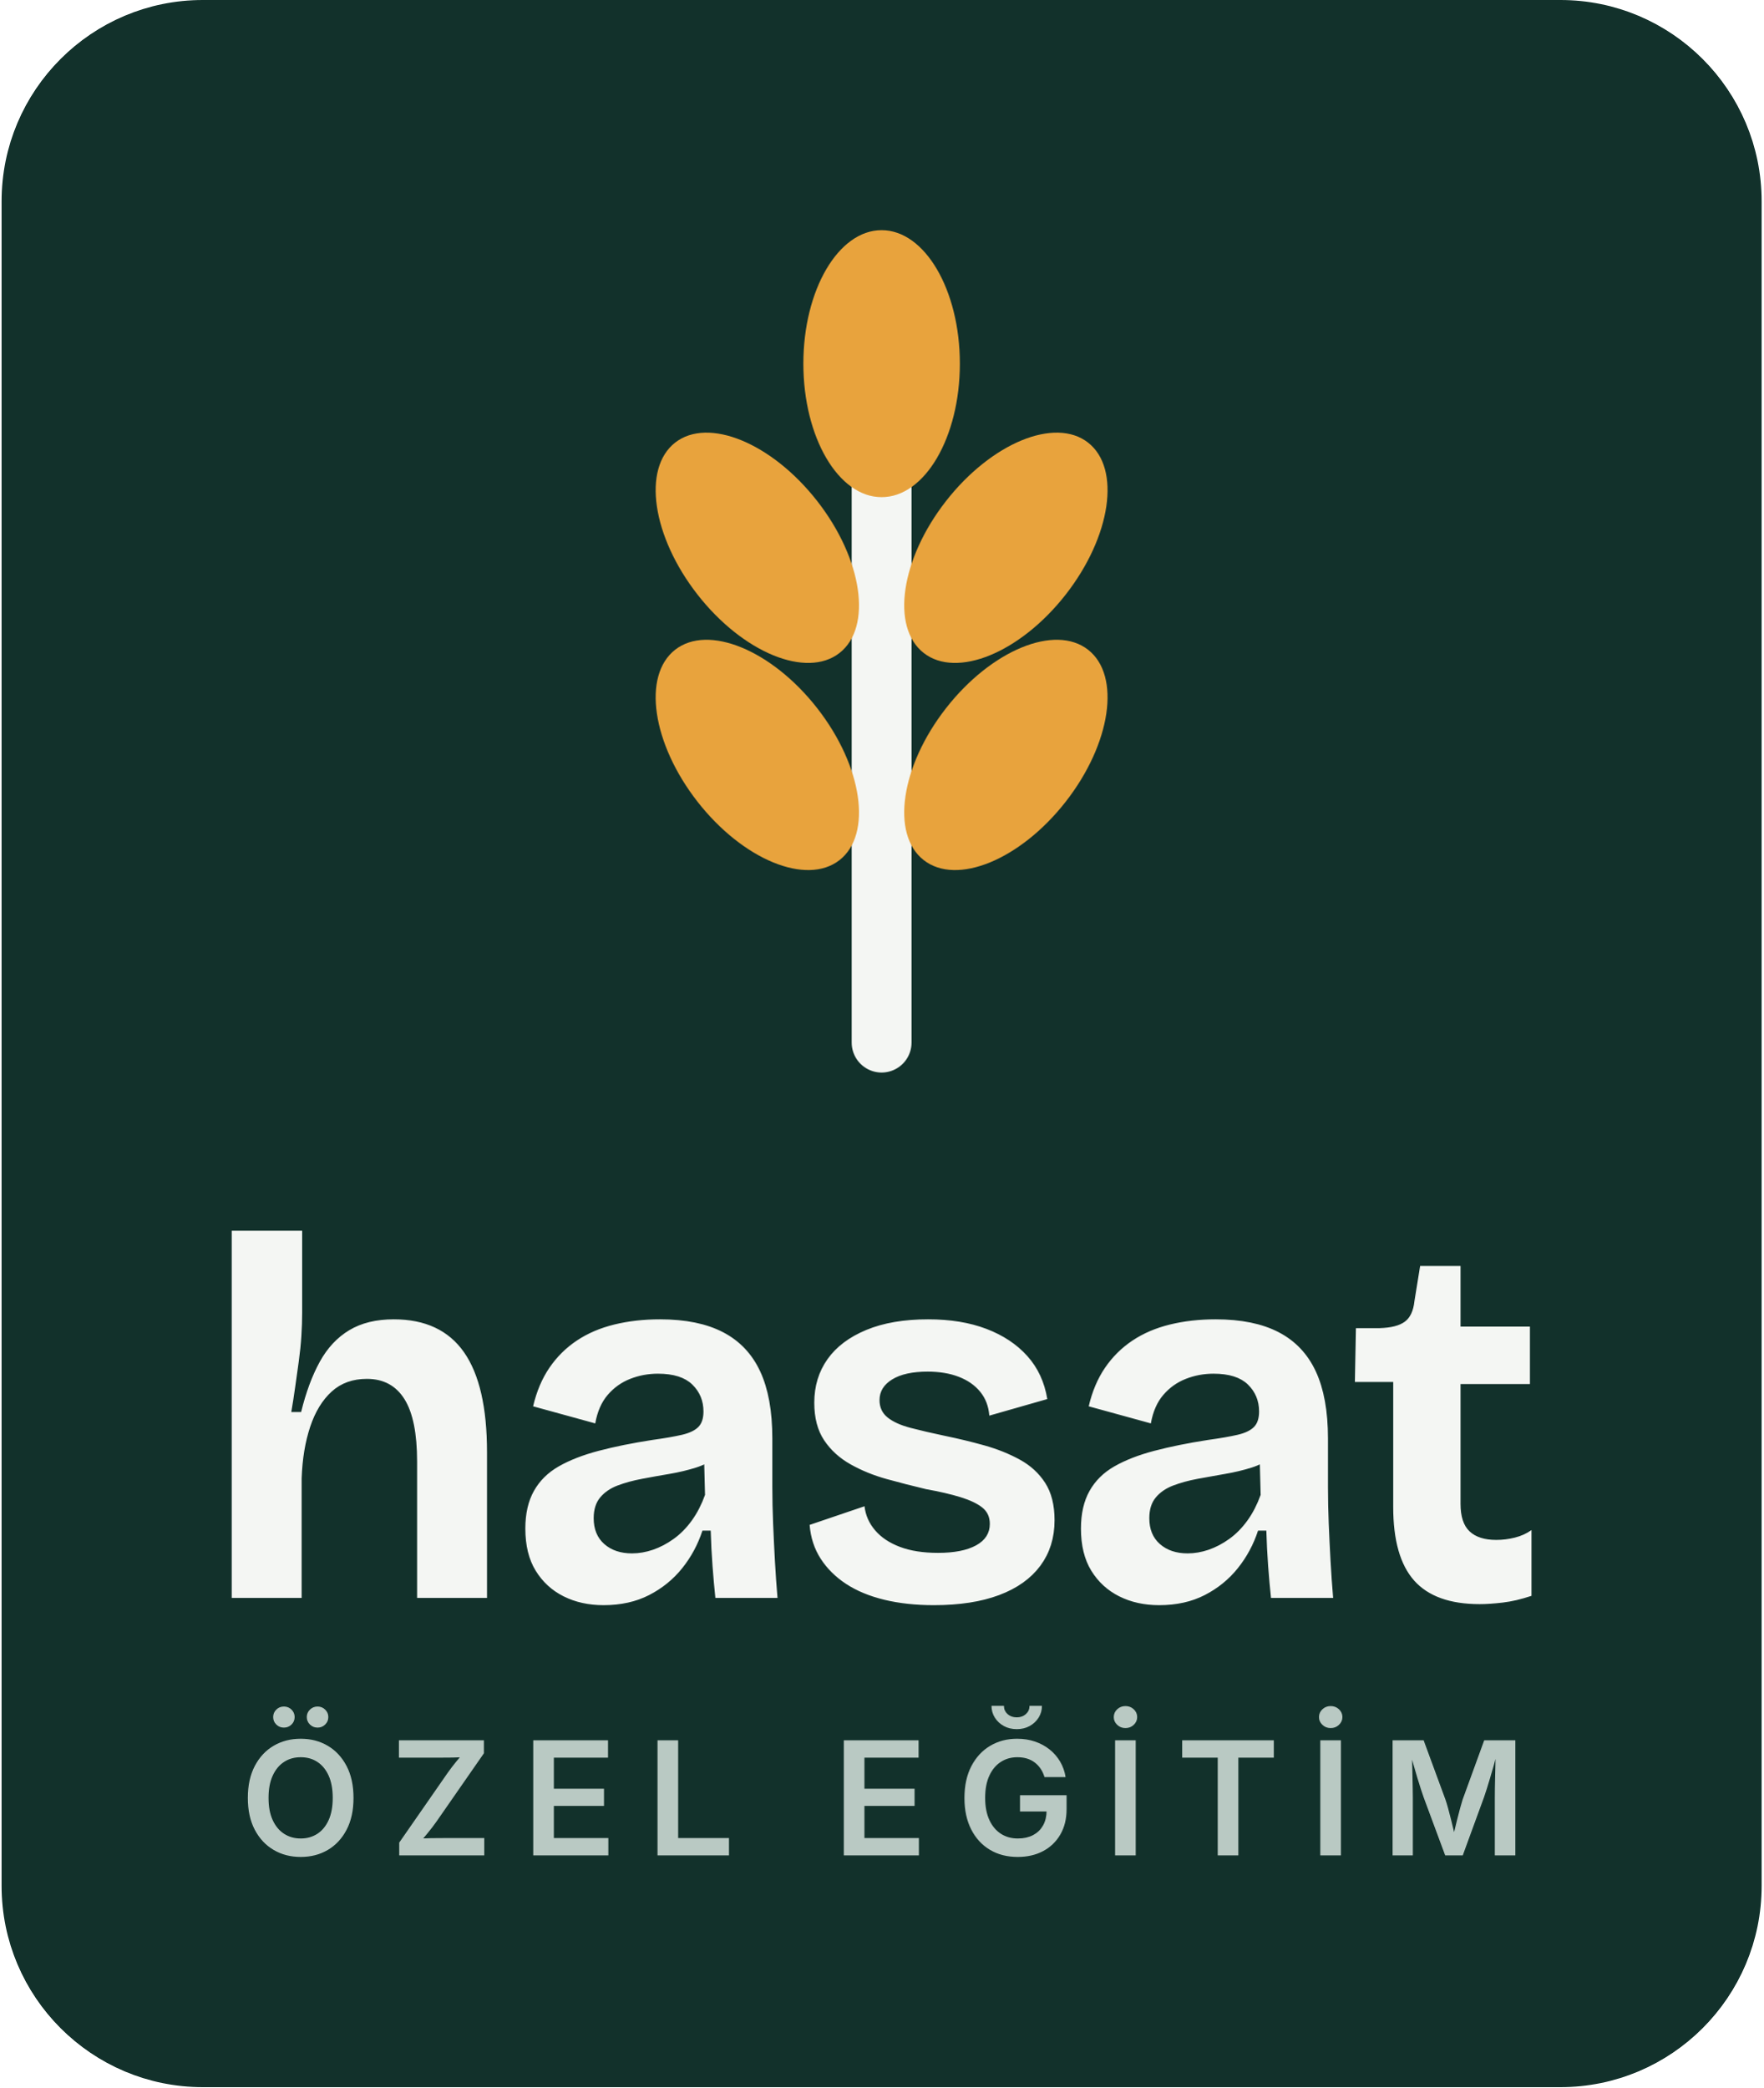
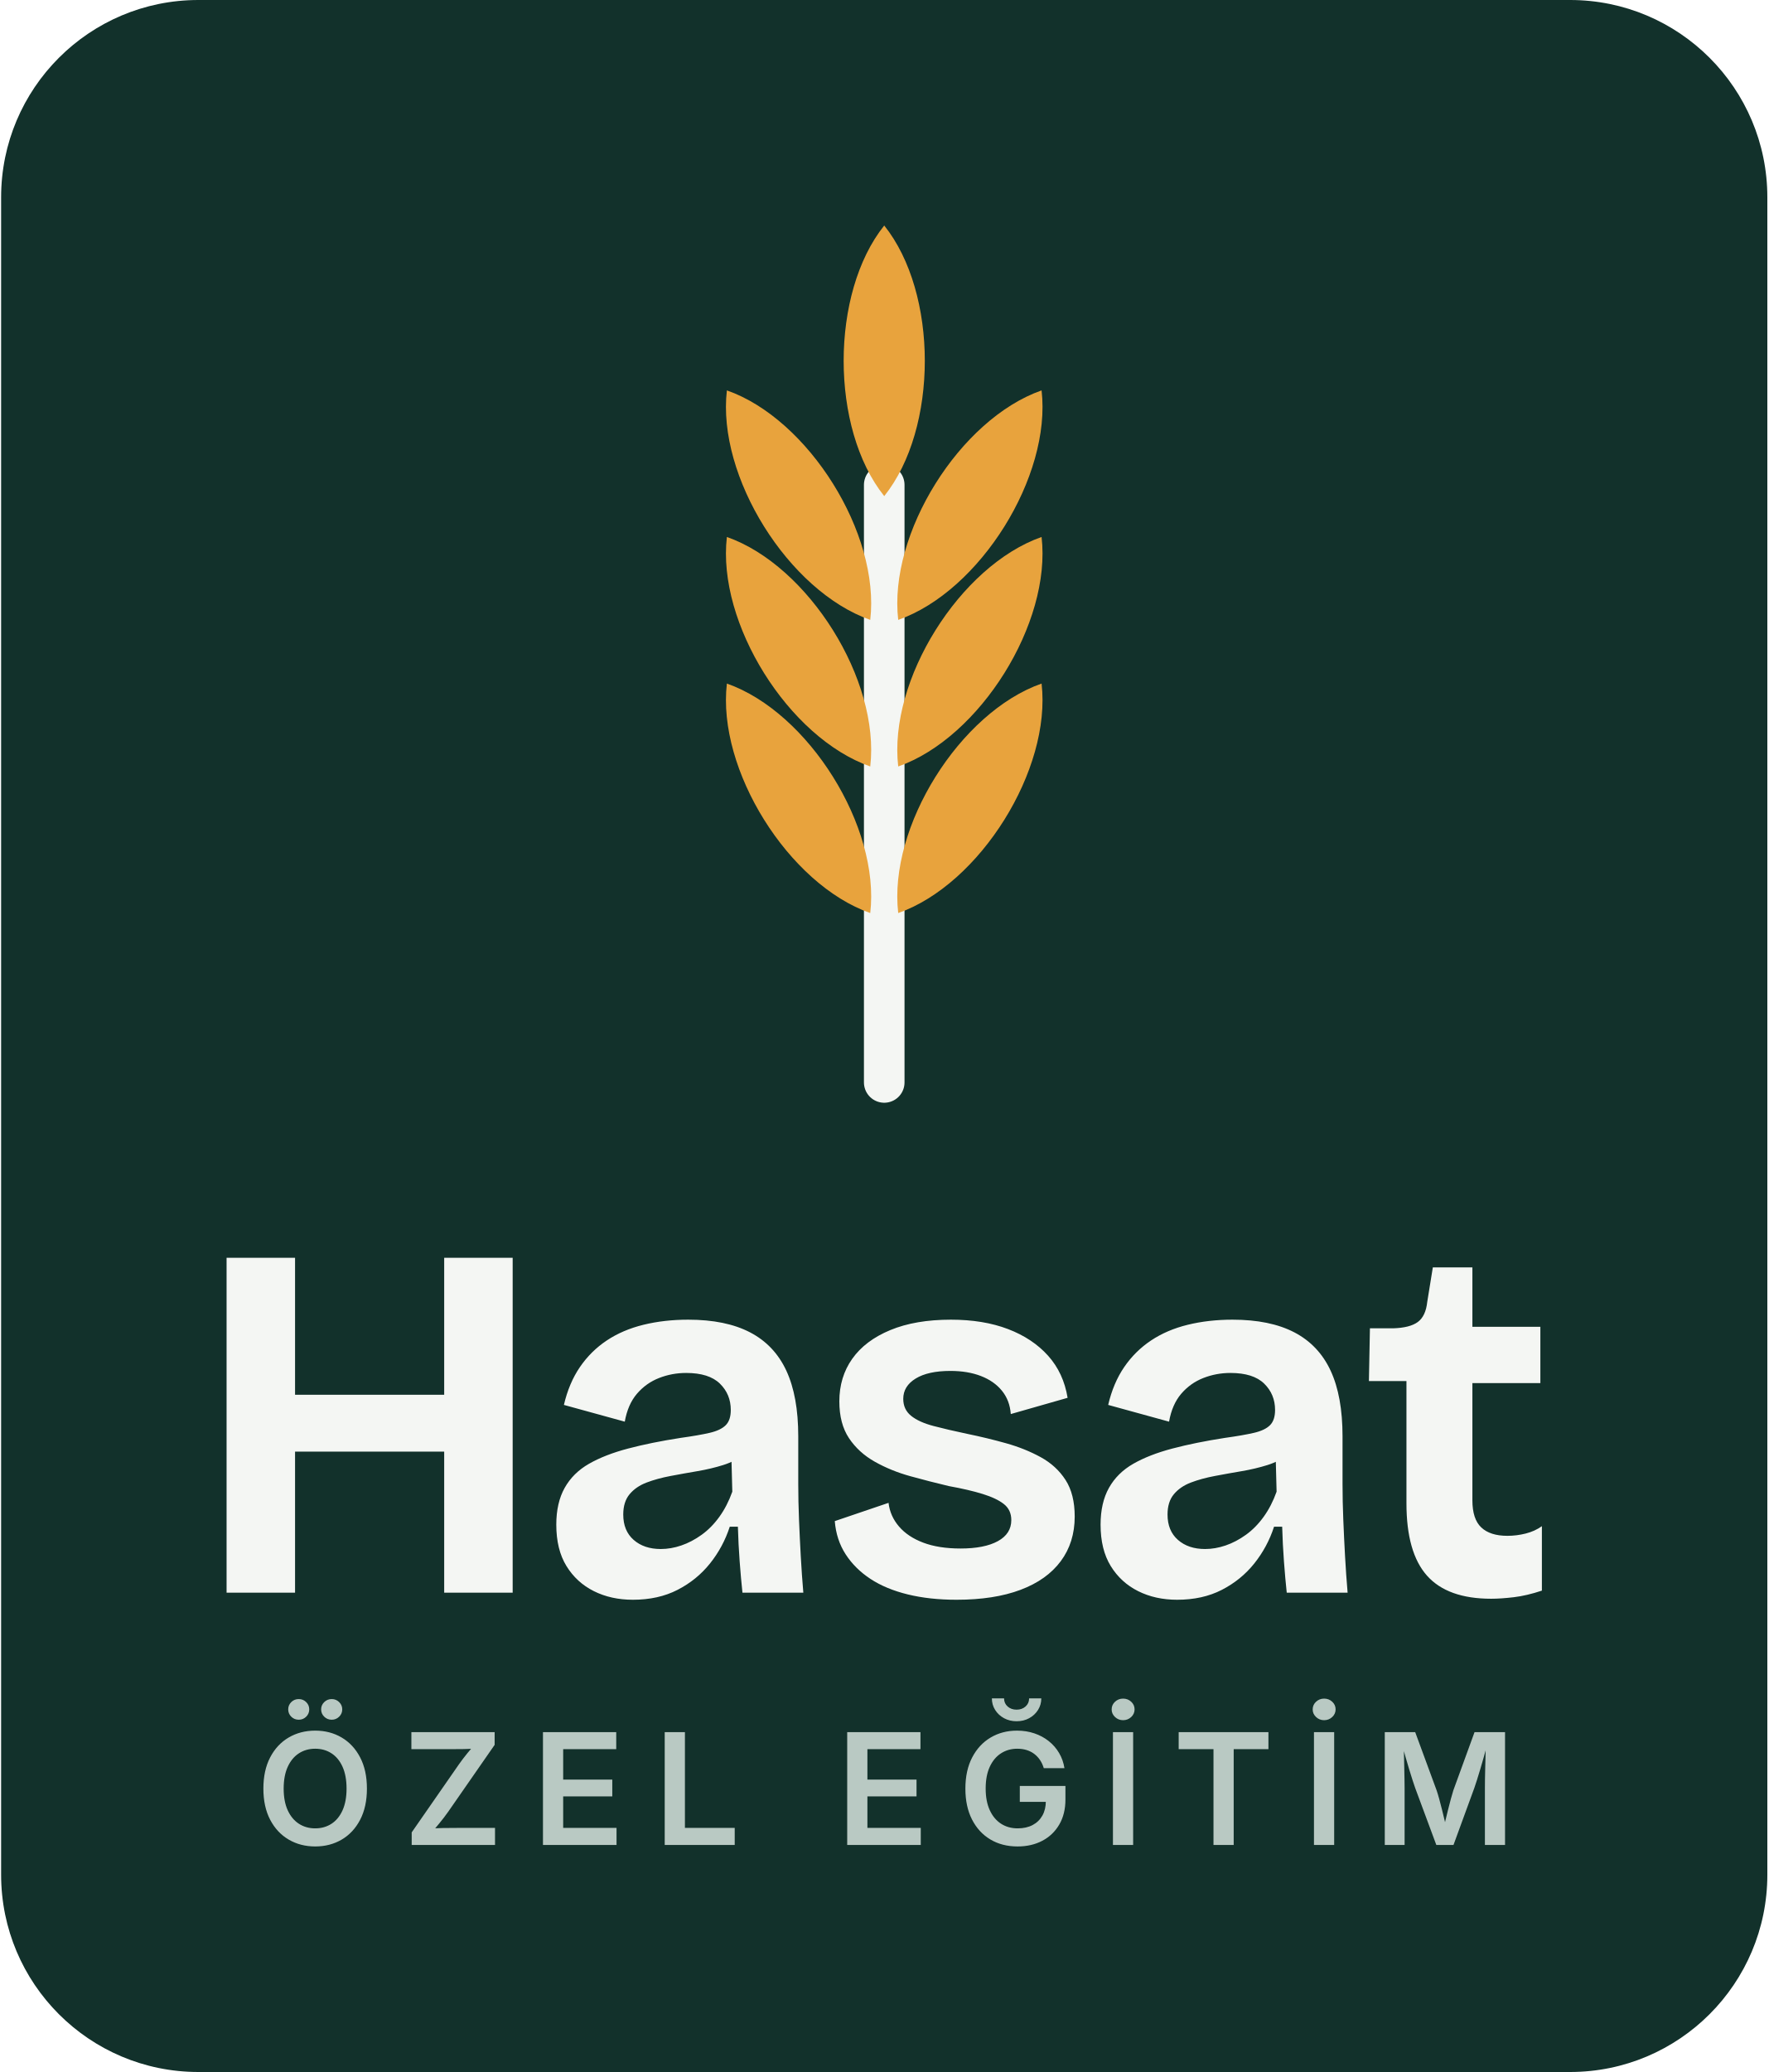
- <svg xmlns="http://www.w3.org/2000/svg" viewBox="0 0 244.72 290.19" width="245" height="290" role="img" aria-label="Hasat Özel Eğitim">
-   <rect width="244.72" height="290.19" rx="28" fill="#12312B" />
+ <svg xmlns="http://www.w3.org/2000/svg" viewBox="0 0 250.7 294.02" width="251" height="294" role="img" aria-label="Hasat Özel Eğitim">
+   <rect width="250.7" height="294.02" rx="28" fill="#12312B" />
  <g transform="translate(32 32)">
-     <g transform="translate(26.36 -8.64) scale(3.2)">
-       <path d="M20 38 V13" fill="none" stroke="#F4F6F3" stroke-width="2.6" stroke-linecap="round" />
-       <ellipse cx="20" cy="8.5" rx="3.4" ry="5.8" fill="#E8A33D" />
-       <ellipse cx="14.6" cy="16.5" rx="3.3" ry="5.8" transform="rotate(-38 14.6 16.5)" fill="#E8A33D" />
-       <ellipse cx="25.4" cy="16.5" rx="3.3" ry="5.8" transform="rotate(38 25.4 16.5)" fill="#E8A33D" />
-       <ellipse cx="14.6" cy="25.5" rx="3.3" ry="5.8" transform="rotate(-38 14.6 25.5)" fill="#E8A33D" />
-       <ellipse cx="25.4" cy="25.5" rx="3.3" ry="5.8" transform="rotate(38 25.4 25.5)" fill="#E8A33D" />
+     <g transform="translate(29.35 -1.6) scale(3.2)">
+       <path d="M20 38.5 V12" fill="none" stroke="#F4F6F3" stroke-width="1.8" stroke-linecap="round" />
+       <path transform="translate(20 6.5) rotate(0)" d="M0 -6 C 2.4 -3, 2.4 3, 0 6 C -2.4 3, -2.4 -3, 0 -6 Z" fill="#E8A33D" />
+       <path transform="translate(16.2 12.9) rotate(-32)" d="M0 -6 C 2.4 -3, 2.4 3, 0 6 C -2.4 3, -2.4 -3, 0 -6 Z" fill="#E8A33D" />
+       <path transform="translate(23.8 12.9) rotate(32)" d="M0 -6 C 2.4 -3, 2.4 3, 0 6 C -2.4 3, -2.4 -3, 0 -6 Z" fill="#E8A33D" />
+       <path transform="translate(16.2 19.4) rotate(-32)" d="M0 -6 C 2.4 -3, 2.4 3, 0 6 C -2.4 3, -2.4 -3, 0 -6 Z" fill="#E8A33D" />
+       <path transform="translate(23.8 19.4) rotate(32)" d="M0 -6 C 2.4 -3, 2.4 3, 0 6 C -2.4 3, -2.4 -3, 0 -6 Z" fill="#E8A33D" />
+       <path transform="translate(16.2 25.9) rotate(-32)" d="M0 -6 C 2.4 -3, 2.4 3, 0 6 C -2.4 3, -2.4 -3, 0 -6 Z" fill="#E8A33D" />
+       <path transform="translate(23.8 25.9) rotate(32)" d="M0 -6 C 2.4 -3, 2.4 3, 0 6 C -2.4 3, -2.4 -3, 0 -6 Z" fill="#E8A33D" />
    </g>
-     <path transform="translate(-4.61 190.17)" fill="#F4F6F3" d="M4.608 0.0V-22.824V-51.048H14.4V-39.672Q14.4 -38.16 14.292 -36.432Q14.184 -34.704 13.932 -32.904Q13.68 -31.104 13.428 -29.304Q13.176 -27.504 12.888 -25.848H14.256Q15.264 -29.952 16.848 -32.832Q18.432 -35.712 20.952 -37.224Q23.472 -38.736 27.144 -38.736Q33.696 -38.736 36.9 -34.164Q40.104 -29.592 40.104 -20.232V0.0H30.384V-18.936Q30.384 -24.84 28.62 -27.648Q26.856 -30.456 23.4 -30.456Q20.448 -30.456 18.504 -28.692Q16.56 -26.928 15.516 -23.796Q14.472 -20.664 14.328 -16.632V0.0ZM56.304 1.008Q53.208 1.008 50.76 -0.216Q48.312 -1.44 46.872 -3.78Q45.432 -6.12 45.432 -9.648Q45.432 -12.744 46.62 -14.868Q47.808 -16.992 50.076 -18.288Q52.344 -19.584 55.62 -20.448Q58.896 -21.312 63.072 -21.96Q65.664 -22.32 67.212 -22.68Q68.76 -23.04 69.48 -23.76Q70.2 -24.48 70.2 -25.92Q70.2 -28.152 68.652 -29.664Q67.104 -31.176 63.864 -31.176Q61.848 -31.176 60.012 -30.456Q58.176 -29.736 56.88 -28.224Q55.584 -26.712 55.152 -24.264L46.512 -26.64Q47.232 -29.736 48.78 -32.004Q50.328 -34.272 52.596 -35.784Q54.864 -37.296 57.816 -38.016Q60.768 -38.736 64.152 -38.736Q69.48 -38.736 72.936 -36.936Q76.392 -35.136 78.084 -31.5Q79.776 -27.864 79.776 -22.176V-15.408Q79.776 -12.96 79.884 -10.332Q79.992 -7.704 80.136 -5.112Q80.28 -2.52 80.496 0.0H71.856Q71.64 -2.016 71.46 -4.428Q71.28 -6.84 71.208 -9.36H70.056Q69.12 -6.48 67.248 -4.14Q65.376 -1.8 62.64 -0.396Q59.904 1.008 56.304 1.008ZM60.264 -6.192Q61.704 -6.192 63.18 -6.696Q64.656 -7.2 66.06 -8.208Q67.464 -9.216 68.58 -10.764Q69.696 -12.312 70.416 -14.328L70.272 -19.872L72.0 -19.656Q70.848 -18.648 69.12 -18.108Q67.392 -17.568 65.484 -17.244Q63.576 -16.92 61.668 -16.56Q59.76 -16.2 58.248 -15.624Q56.736 -15.048 55.836 -13.968Q54.936 -12.888 54.936 -11.088Q54.936 -8.784 56.412 -7.488Q57.888 -6.192 60.264 -6.192ZM102.24 1.008Q98.424 1.008 95.328 0.252Q92.232 -0.504 90.036 -1.944Q87.84 -3.384 86.508 -5.436Q85.176 -7.488 84.96 -10.152L92.592 -12.744Q92.808 -10.872 94.068 -9.396Q95.328 -7.92 97.524 -7.092Q99.72 -6.264 102.816 -6.264Q106.2 -6.264 108.108 -7.308Q110.016 -8.352 110.016 -10.296Q110.016 -11.736 108.972 -12.564Q107.928 -13.392 105.948 -14.004Q103.968 -14.616 101.16 -15.12Q98.424 -15.768 95.688 -16.524Q92.952 -17.28 90.648 -18.576Q88.344 -19.872 86.976 -21.924Q85.608 -23.976 85.608 -27.144Q85.608 -30.6 87.444 -33.192Q89.28 -35.784 92.844 -37.26Q96.408 -38.736 101.448 -38.736Q106.056 -38.736 109.548 -37.404Q113.04 -36.072 115.236 -33.624Q117.432 -31.176 118.008 -27.648L109.944 -25.344Q109.8 -27.288 108.684 -28.656Q107.568 -30.024 105.696 -30.744Q103.824 -31.464 101.376 -31.464Q98.208 -31.464 96.444 -30.384Q94.68 -29.304 94.68 -27.504Q94.68 -25.992 95.796 -25.092Q96.912 -24.192 98.964 -23.652Q101.016 -23.112 103.752 -22.536Q106.56 -21.96 109.26 -21.204Q111.96 -20.448 114.192 -19.224Q116.424 -18.0 117.72 -15.984Q119.016 -13.968 119.016 -10.8Q119.016 -7.128 117.036 -4.464Q115.056 -1.8 111.312 -0.396Q107.568 1.008 102.24 1.008ZM133.56 1.008Q130.464 1.008 128.016 -0.216Q125.568 -1.44 124.128 -3.78Q122.688 -6.12 122.688 -9.648Q122.688 -12.744 123.876 -14.868Q125.064 -16.992 127.332 -18.288Q129.6 -19.584 132.876 -20.448Q136.152 -21.312 140.328 -21.96Q142.92 -22.32 144.468 -22.68Q146.016 -23.04 146.736 -23.76Q147.456 -24.48 147.456 -25.92Q147.456 -28.152 145.908 -29.664Q144.36 -31.176 141.12 -31.176Q139.104 -31.176 137.268 -30.456Q135.432 -29.736 134.136 -28.224Q132.84 -26.712 132.408 -24.264L123.768 -26.64Q124.488 -29.736 126.036 -32.004Q127.584 -34.272 129.852 -35.784Q132.12 -37.296 135.072 -38.016Q138.024 -38.736 141.408 -38.736Q146.736 -38.736 150.192 -36.936Q153.648 -35.136 155.34 -31.5Q157.032 -27.864 157.032 -22.176V-15.408Q157.032 -12.96 157.14 -10.332Q157.248 -7.704 157.392 -5.112Q157.536 -2.52 157.752 0.0H149.112Q148.896 -2.016 148.716 -4.428Q148.536 -6.84 148.464 -9.36H147.312Q146.376 -6.48 144.504 -4.14Q142.632 -1.8 139.896 -0.396Q137.16 1.008 133.56 1.008ZM137.52 -6.192Q138.96 -6.192 140.436 -6.696Q141.912 -7.2 143.316 -8.208Q144.72 -9.216 145.836 -10.764Q146.952 -12.312 147.672 -14.328L147.528 -19.872L149.256 -19.656Q148.104 -18.648 146.376 -18.108Q144.648 -17.568 142.74 -17.244Q140.832 -16.92 138.924 -16.56Q137.016 -16.2 135.504 -15.624Q133.992 -15.048 133.092 -13.968Q132.192 -12.888 132.192 -11.088Q132.192 -8.784 133.668 -7.488Q135.144 -6.192 137.52 -6.192ZM178.128 0.864Q171.936 0.864 169.02 -2.412Q166.104 -5.688 166.104 -12.672V-30.024H160.776L160.92 -37.512H164.232Q166.608 -37.584 167.724 -38.412Q168.84 -39.24 169.056 -41.256L169.848 -46.152H175.464V-37.728H185.112V-29.736H175.464V-13.104Q175.464 -10.44 176.724 -9.252Q177.984 -8.064 180.432 -8.064Q181.728 -8.064 183.024 -8.388Q184.32 -8.712 185.328 -9.432V-0.288Q183.168 0.432 181.332 0.648Q179.496 0.864 178.128 0.864Z" />
-     <path transform="translate(1.13 225.97)" fill="#B9C9C3" d="M8.465 0.215Q6.359 0.215 4.694 -0.763Q3.029 -1.74 2.068 -3.577Q1.106 -5.414 1.106 -7.992Q1.106 -10.581 2.068 -12.423Q3.029 -14.266 4.694 -15.243Q6.359 -16.221 8.465 -16.221Q10.56 -16.221 12.219 -15.243Q13.879 -14.266 14.84 -12.423Q15.802 -10.581 15.802 -7.992Q15.802 -5.414 14.84 -3.572Q13.879 -1.729 12.219 -0.757Q10.56 0.215 8.465 0.215ZM8.465 -2.353Q9.765 -2.353 10.769 -3.002Q11.773 -3.652 12.343 -4.915Q12.912 -6.177 12.912 -7.992Q12.912 -9.829 12.343 -11.091Q11.773 -12.354 10.769 -13.003Q9.765 -13.653 8.465 -13.653Q7.154 -13.653 6.145 -12.998Q5.135 -12.343 4.56 -11.081Q3.985 -9.818 3.985 -7.992Q3.985 -6.177 4.56 -4.92Q5.135 -3.663 6.145 -3.008Q7.154 -2.353 8.465 -2.353ZM10.807 -17.768Q10.184 -17.768 9.743 -18.197Q9.303 -18.627 9.303 -19.239Q9.303 -19.841 9.743 -20.271Q10.184 -20.7 10.807 -20.7Q11.419 -20.7 11.859 -20.271Q12.3 -19.841 12.3 -19.239Q12.3 -18.627 11.859 -18.197Q11.419 -17.768 10.807 -17.768ZM6.123 -17.768Q5.5 -17.768 5.065 -18.197Q4.63 -18.627 4.63 -19.239Q4.63 -19.841 5.065 -20.271Q5.5 -20.7 6.123 -20.7Q6.746 -20.7 7.181 -20.271Q7.616 -19.841 7.616 -19.239Q7.616 -18.627 7.181 -18.197Q6.746 -17.768 6.123 -17.768ZM22.157 0.0V-1.783L28.871 -11.451Q29.43 -12.246 30.09 -13.052Q30.751 -13.857 31.428 -14.642L31.664 -13.718Q30.622 -13.621 29.569 -13.605Q28.517 -13.589 27.464 -13.589H22.114V-16.006H33.931V-14.201L27.335 -4.705Q26.744 -3.867 26.051 -3.029Q25.358 -2.191 24.66 -1.364L24.424 -2.288Q25.509 -2.385 26.583 -2.401Q27.657 -2.417 28.731 -2.417H33.984V0.0ZM40.791 0.0V-16.006H51.19V-13.589H43.659V-9.271H50.631V-6.886H43.659V-2.417H51.233V0.0ZM58.071 0.0V-16.006H60.94V-2.417H68.008V0.0ZM83.974 0.0V-16.006H94.372V-13.589H86.842V-9.271H93.814V-6.886H86.842V-2.417H94.415V0.0ZM108.161 0.215Q105.948 0.215 104.283 -0.784Q102.618 -1.783 101.684 -3.62Q100.749 -5.457 100.749 -7.981Q100.749 -10.57 101.711 -12.413Q102.672 -14.255 104.326 -15.238Q105.981 -16.221 108.075 -16.221Q109.397 -16.221 110.541 -15.834Q111.685 -15.447 112.582 -14.733Q113.479 -14.019 114.053 -13.041Q114.628 -12.063 114.811 -10.893H111.878Q111.685 -11.537 111.346 -12.042Q111.008 -12.547 110.53 -12.912Q110.052 -13.277 109.445 -13.465Q108.838 -13.653 108.108 -13.653Q106.819 -13.653 105.803 -12.998Q104.788 -12.343 104.208 -11.086Q103.628 -9.829 103.628 -8.003Q103.628 -6.198 104.208 -4.936Q104.788 -3.674 105.809 -3.013Q106.829 -2.353 108.172 -2.353Q109.397 -2.353 110.294 -2.825Q111.191 -3.298 111.679 -4.168Q112.168 -5.038 112.168 -6.22L112.823 -6.112H108.473V-8.368H114.95V-6.445Q114.95 -4.394 114.075 -2.895Q113.199 -1.396 111.669 -0.591Q110.138 0.215 108.161 0.215ZM108.022 -17.553Q107.033 -17.553 106.239 -17.982Q105.444 -18.412 104.976 -19.153Q104.509 -19.895 104.509 -20.797H106.239Q106.239 -20.099 106.743 -19.647Q107.248 -19.196 108.022 -19.196Q108.784 -19.196 109.289 -19.647Q109.794 -20.099 109.794 -20.797H111.524Q111.524 -19.895 111.062 -19.159Q110.6 -18.423 109.81 -17.988Q109.021 -17.553 108.022 -17.553ZM124.561 -16.006V0.0H121.693V-16.006ZM123.132 -17.703Q122.466 -17.703 121.988 -18.154Q121.51 -18.605 121.51 -19.229Q121.51 -19.873 121.988 -20.319Q122.466 -20.765 123.132 -20.765Q123.809 -20.765 124.287 -20.319Q124.765 -19.873 124.765 -19.239Q124.765 -18.605 124.287 -18.154Q123.809 -17.703 123.132 -17.703ZM131.024 -13.589V-16.006H143.764V-13.589H138.833V0.0H135.965V-13.589ZM153.095 -16.006V0.0H150.227V-16.006ZM151.666 -17.703Q151 -17.703 150.522 -18.154Q150.044 -18.605 150.044 -19.229Q150.044 -19.873 150.522 -20.319Q151 -20.765 151.666 -20.765Q152.343 -20.765 152.821 -20.319Q153.299 -19.873 153.299 -19.239Q153.299 -18.605 152.821 -18.154Q152.343 -17.703 151.666 -17.703ZM160.278 0.0V-16.006H164.596L167.636 -7.745Q167.797 -7.283 167.996 -6.558Q168.195 -5.833 168.404 -4.995Q168.614 -4.157 168.802 -3.357Q168.99 -2.557 169.119 -1.944H168.538Q168.667 -2.546 168.855 -3.335Q169.043 -4.125 169.253 -4.968Q169.462 -5.812 169.661 -6.542Q169.86 -7.272 170.01 -7.745L173.018 -16.006H177.347V0.0H174.49V-8.078Q174.49 -8.594 174.5 -9.324Q174.511 -10.055 174.533 -10.893Q174.554 -11.73 174.576 -12.584Q174.597 -13.438 174.597 -14.212H174.801Q174.586 -13.363 174.334 -12.477Q174.081 -11.591 173.834 -10.758Q173.587 -9.926 173.367 -9.228Q173.147 -8.529 172.986 -8.078L170.032 0.0H167.593L164.596 -8.078Q164.435 -8.529 164.215 -9.211Q163.995 -9.894 163.742 -10.721Q163.49 -11.548 163.237 -12.445Q162.985 -13.342 162.738 -14.212H162.974Q162.985 -13.492 163.006 -12.649Q163.028 -11.806 163.044 -10.957Q163.06 -10.108 163.076 -9.362Q163.092 -8.615 163.092 -8.078V0.0Z" />
+     <path transform="translate(-5.11 194.0)" fill="#F4F6F3" d="M36.0 0.0V-47.52H45.72V0.0ZM5.112 0.0V-47.52H14.832V0.0ZM10.944 -20.016V-28.08H40.032V-20.016ZM62.784 1.008Q59.688 1.008 57.24 -0.216Q54.792 -1.44 53.352 -3.78Q51.912 -6.12 51.912 -9.648Q51.912 -12.744 53.1 -14.868Q54.288 -16.992 56.556 -18.288Q58.824 -19.584 62.1 -20.448Q65.376 -21.312 69.552 -21.96Q72.144 -22.32 73.692 -22.68Q75.24 -23.04 75.96 -23.76Q76.68 -24.48 76.68 -25.92Q76.68 -28.152 75.132 -29.664Q73.584 -31.176 70.344 -31.176Q68.328 -31.176 66.492 -30.456Q64.656 -29.736 63.36 -28.224Q62.064 -26.712 61.632 -24.264L52.992 -26.64Q53.712 -29.736 55.26 -32.004Q56.808 -34.272 59.076 -35.784Q61.344 -37.296 64.296 -38.016Q67.248 -38.736 70.632 -38.736Q75.96 -38.736 79.416 -36.936Q82.872 -35.136 84.564 -31.5Q86.256 -27.864 86.256 -22.176V-15.408Q86.256 -12.96 86.364 -10.332Q86.472 -7.704 86.616 -5.112Q86.76 -2.52 86.976 0.0H78.336Q78.12 -2.016 77.94 -4.428Q77.76 -6.84 77.688 -9.36H76.536Q75.6 -6.48 73.728 -4.14Q71.856 -1.8 69.12 -0.396Q66.384 1.008 62.784 1.008ZM66.744 -6.192Q68.184 -6.192 69.66 -6.696Q71.136 -7.2 72.54 -8.208Q73.944 -9.216 75.06 -10.764Q76.176 -12.312 76.896 -14.328L76.752 -19.872L78.48 -19.656Q77.328 -18.648 75.6 -18.108Q73.872 -17.568 71.964 -17.244Q70.056 -16.92 68.148 -16.56Q66.24 -16.2 64.728 -15.624Q63.216 -15.048 62.316 -13.968Q61.416 -12.888 61.416 -11.088Q61.416 -8.784 62.892 -7.488Q64.368 -6.192 66.744 -6.192ZM108.72 1.008Q104.904 1.008 101.808 0.252Q98.712 -0.504 96.516 -1.944Q94.32 -3.384 92.988 -5.436Q91.656 -7.488 91.44 -10.152L99.072 -12.744Q99.288 -10.872 100.548 -9.396Q101.808 -7.92 104.004 -7.092Q106.2 -6.264 109.296 -6.264Q112.68 -6.264 114.588 -7.308Q116.496 -8.352 116.496 -10.296Q116.496 -11.736 115.452 -12.564Q114.408 -13.392 112.428 -14.004Q110.448 -14.616 107.64 -15.12Q104.904 -15.768 102.168 -16.524Q99.432 -17.28 97.128 -18.576Q94.824 -19.872 93.456 -21.924Q92.088 -23.976 92.088 -27.144Q92.088 -30.6 93.924 -33.192Q95.76 -35.784 99.324 -37.26Q102.888 -38.736 107.928 -38.736Q112.536 -38.736 116.028 -37.404Q119.52 -36.072 121.716 -33.624Q123.912 -31.176 124.488 -27.648L116.424 -25.344Q116.28 -27.288 115.164 -28.656Q114.048 -30.024 112.176 -30.744Q110.304 -31.464 107.856 -31.464Q104.688 -31.464 102.924 -30.384Q101.16 -29.304 101.16 -27.504Q101.16 -25.992 102.276 -25.092Q103.392 -24.192 105.444 -23.652Q107.496 -23.112 110.232 -22.536Q113.04 -21.96 115.74 -21.204Q118.44 -20.448 120.672 -19.224Q122.904 -18.0 124.2 -15.984Q125.496 -13.968 125.496 -10.8Q125.496 -7.128 123.516 -4.464Q121.536 -1.8 117.792 -0.396Q114.048 1.008 108.72 1.008ZM140.04 1.008Q136.944 1.008 134.496 -0.216Q132.048 -1.44 130.608 -3.78Q129.168 -6.12 129.168 -9.648Q129.168 -12.744 130.356 -14.868Q131.544 -16.992 133.812 -18.288Q136.08 -19.584 139.356 -20.448Q142.632 -21.312 146.808 -21.96Q149.4 -22.32 150.948 -22.68Q152.496 -23.04 153.216 -23.76Q153.936 -24.48 153.936 -25.92Q153.936 -28.152 152.388 -29.664Q150.84 -31.176 147.6 -31.176Q145.584 -31.176 143.748 -30.456Q141.912 -29.736 140.616 -28.224Q139.32 -26.712 138.888 -24.264L130.248 -26.64Q130.968 -29.736 132.516 -32.004Q134.064 -34.272 136.332 -35.784Q138.6 -37.296 141.552 -38.016Q144.504 -38.736 147.888 -38.736Q153.216 -38.736 156.672 -36.936Q160.128 -35.136 161.82 -31.5Q163.512 -27.864 163.512 -22.176V-15.408Q163.512 -12.96 163.62 -10.332Q163.728 -7.704 163.872 -5.112Q164.016 -2.52 164.232 0.0H155.592Q155.376 -2.016 155.196 -4.428Q155.016 -6.84 154.944 -9.36H153.792Q152.856 -6.48 150.984 -4.14Q149.112 -1.8 146.376 -0.396Q143.64 1.008 140.04 1.008ZM144.0 -6.192Q145.44 -6.192 146.916 -6.696Q148.392 -7.2 149.796 -8.208Q151.2 -9.216 152.316 -10.764Q153.432 -12.312 154.152 -14.328L154.008 -19.872L155.736 -19.656Q154.584 -18.648 152.856 -18.108Q151.128 -17.568 149.22 -17.244Q147.312 -16.92 145.404 -16.56Q143.496 -16.2 141.984 -15.624Q140.472 -15.048 139.572 -13.968Q138.672 -12.888 138.672 -11.088Q138.672 -8.784 140.148 -7.488Q141.624 -6.192 144.0 -6.192ZM184.608 0.864Q178.416 0.864 175.5 -2.412Q172.584 -5.688 172.584 -12.672V-30.024H167.256L167.4 -37.512H170.712Q173.088 -37.584 174.204 -38.412Q175.32 -39.24 175.536 -41.256L176.328 -46.152H181.944V-37.728H191.592V-29.736H181.944V-13.104Q181.944 -10.44 183.204 -9.252Q184.464 -8.064 186.912 -8.064Q188.208 -8.064 189.504 -8.388Q190.8 -8.712 191.808 -9.432V-0.288Q189.648 0.432 187.812 0.648Q185.976 0.864 184.608 0.864Z" />
+     <path transform="translate(4.12 229.8)" fill="#B9C9C3" d="M8.465 0.215Q6.359 0.215 4.694 -0.763Q3.029 -1.74 2.068 -3.577Q1.106 -5.414 1.106 -7.992Q1.106 -10.581 2.068 -12.423Q3.029 -14.266 4.694 -15.243Q6.359 -16.221 8.465 -16.221Q10.56 -16.221 12.219 -15.243Q13.879 -14.266 14.84 -12.423Q15.802 -10.581 15.802 -7.992Q15.802 -5.414 14.84 -3.572Q13.879 -1.729 12.219 -0.757Q10.56 0.215 8.465 0.215ZM8.465 -2.353Q9.765 -2.353 10.769 -3.002Q11.773 -3.652 12.343 -4.915Q12.912 -6.177 12.912 -7.992Q12.912 -9.829 12.343 -11.091Q11.773 -12.354 10.769 -13.003Q9.765 -13.653 8.465 -13.653Q7.154 -13.653 6.145 -12.998Q5.135 -12.343 4.56 -11.081Q3.985 -9.818 3.985 -7.992Q3.985 -6.177 4.56 -4.92Q5.135 -3.663 6.145 -3.008Q7.154 -2.353 8.465 -2.353ZM10.807 -17.768Q10.184 -17.768 9.743 -18.197Q9.303 -18.627 9.303 -19.239Q9.303 -19.841 9.743 -20.271Q10.184 -20.7 10.807 -20.7Q11.419 -20.7 11.859 -20.271Q12.3 -19.841 12.3 -19.239Q12.3 -18.627 11.859 -18.197Q11.419 -17.768 10.807 -17.768ZM6.123 -17.768Q5.5 -17.768 5.065 -18.197Q4.63 -18.627 4.63 -19.239Q4.63 -19.841 5.065 -20.271Q5.5 -20.7 6.123 -20.7Q6.746 -20.7 7.181 -20.271Q7.616 -19.841 7.616 -19.239Q7.616 -18.627 7.181 -18.197Q6.746 -17.768 6.123 -17.768ZM22.157 0.0V-1.783L28.871 -11.451Q29.43 -12.246 30.09 -13.052Q30.751 -13.857 31.428 -14.642L31.664 -13.718Q30.622 -13.621 29.569 -13.605Q28.517 -13.589 27.464 -13.589H22.114V-16.006H33.931V-14.201L27.335 -4.705Q26.744 -3.867 26.051 -3.029Q25.358 -2.191 24.66 -1.364L24.424 -2.288Q25.509 -2.385 26.583 -2.401Q27.657 -2.417 28.731 -2.417H33.984V0.0ZM40.791 0.0V-16.006H51.19V-13.589H43.659V-9.271H50.631V-6.886H43.659V-2.417H51.233V0.0ZM58.071 0.0V-16.006H60.94V-2.417H68.008V0.0ZM83.974 0.0V-16.006H94.372V-13.589H86.842V-9.271H93.814V-6.886H86.842V-2.417H94.415V0.0ZM108.161 0.215Q105.948 0.215 104.283 -0.784Q102.618 -1.783 101.684 -3.62Q100.749 -5.457 100.749 -7.981Q100.749 -10.57 101.711 -12.413Q102.672 -14.255 104.326 -15.238Q105.981 -16.221 108.075 -16.221Q109.397 -16.221 110.541 -15.834Q111.685 -15.447 112.582 -14.733Q113.479 -14.019 114.053 -13.041Q114.628 -12.063 114.811 -10.893H111.878Q111.685 -11.537 111.346 -12.042Q111.008 -12.547 110.53 -12.912Q110.052 -13.277 109.445 -13.465Q108.838 -13.653 108.108 -13.653Q106.819 -13.653 105.803 -12.998Q104.788 -12.343 104.208 -11.086Q103.628 -9.829 103.628 -8.003Q103.628 -6.198 104.208 -4.936Q104.788 -3.674 105.809 -3.013Q106.829 -2.353 108.172 -2.353Q109.397 -2.353 110.294 -2.825Q111.191 -3.298 111.679 -4.168Q112.168 -5.038 112.168 -6.22L112.823 -6.112H108.473V-8.368H114.95V-6.445Q114.95 -4.394 114.075 -2.895Q113.199 -1.396 111.669 -0.591Q110.138 0.215 108.161 0.215ZM108.022 -17.553Q107.033 -17.553 106.239 -17.982Q105.444 -18.412 104.976 -19.153Q104.509 -19.895 104.509 -20.797H106.239Q106.239 -20.099 106.743 -19.647Q107.248 -19.196 108.022 -19.196Q108.784 -19.196 109.289 -19.647Q109.794 -20.099 109.794 -20.797H111.524Q111.524 -19.895 111.062 -19.159Q110.6 -18.423 109.81 -17.988Q109.021 -17.553 108.022 -17.553ZM124.561 -16.006V0.0H121.693V-16.006ZM123.132 -17.703Q122.466 -17.703 121.988 -18.154Q121.51 -18.605 121.51 -19.229Q121.51 -19.873 121.988 -20.319Q122.466 -20.765 123.132 -20.765Q123.809 -20.765 124.287 -20.319Q124.765 -19.873 124.765 -19.239Q124.765 -18.605 124.287 -18.154Q123.809 -17.703 123.132 -17.703ZM131.024 -13.589V-16.006H143.764V-13.589H138.833V0.0H135.965V-13.589ZM153.095 -16.006V0.0H150.227V-16.006ZM151.666 -17.703Q151 -17.703 150.522 -18.154Q150.044 -18.605 150.044 -19.229Q150.044 -19.873 150.522 -20.319Q151 -20.765 151.666 -20.765Q152.343 -20.765 152.821 -20.319Q153.299 -19.873 153.299 -19.239Q153.299 -18.605 152.821 -18.154Q152.343 -17.703 151.666 -17.703ZM160.278 0.0V-16.006H164.596L167.636 -7.745Q167.797 -7.283 167.996 -6.558Q168.195 -5.833 168.404 -4.995Q168.614 -4.157 168.802 -3.357Q168.99 -2.557 169.119 -1.944H168.538Q168.667 -2.546 168.855 -3.335Q169.043 -4.125 169.253 -4.968Q169.462 -5.812 169.661 -6.542Q169.86 -7.272 170.01 -7.745L173.018 -16.006H177.347V0.0H174.49V-8.078Q174.49 -8.594 174.5 -9.324Q174.511 -10.055 174.533 -10.893Q174.554 -11.73 174.576 -12.584Q174.597 -13.438 174.597 -14.212H174.801Q174.586 -13.363 174.334 -12.477Q174.081 -11.591 173.834 -10.758Q173.587 -9.926 173.367 -9.228Q173.147 -8.529 172.986 -8.078L170.032 0.0H167.593L164.596 -8.078Q164.435 -8.529 164.215 -9.211Q163.995 -9.894 163.742 -10.721Q163.49 -11.548 163.237 -12.445Q162.985 -13.342 162.738 -14.212H162.974Q162.985 -13.492 163.006 -12.649Q163.028 -11.806 163.044 -10.957Q163.06 -10.108 163.076 -9.362Q163.092 -8.615 163.092 -8.078V0.0Z" />
  </g>
</svg>
